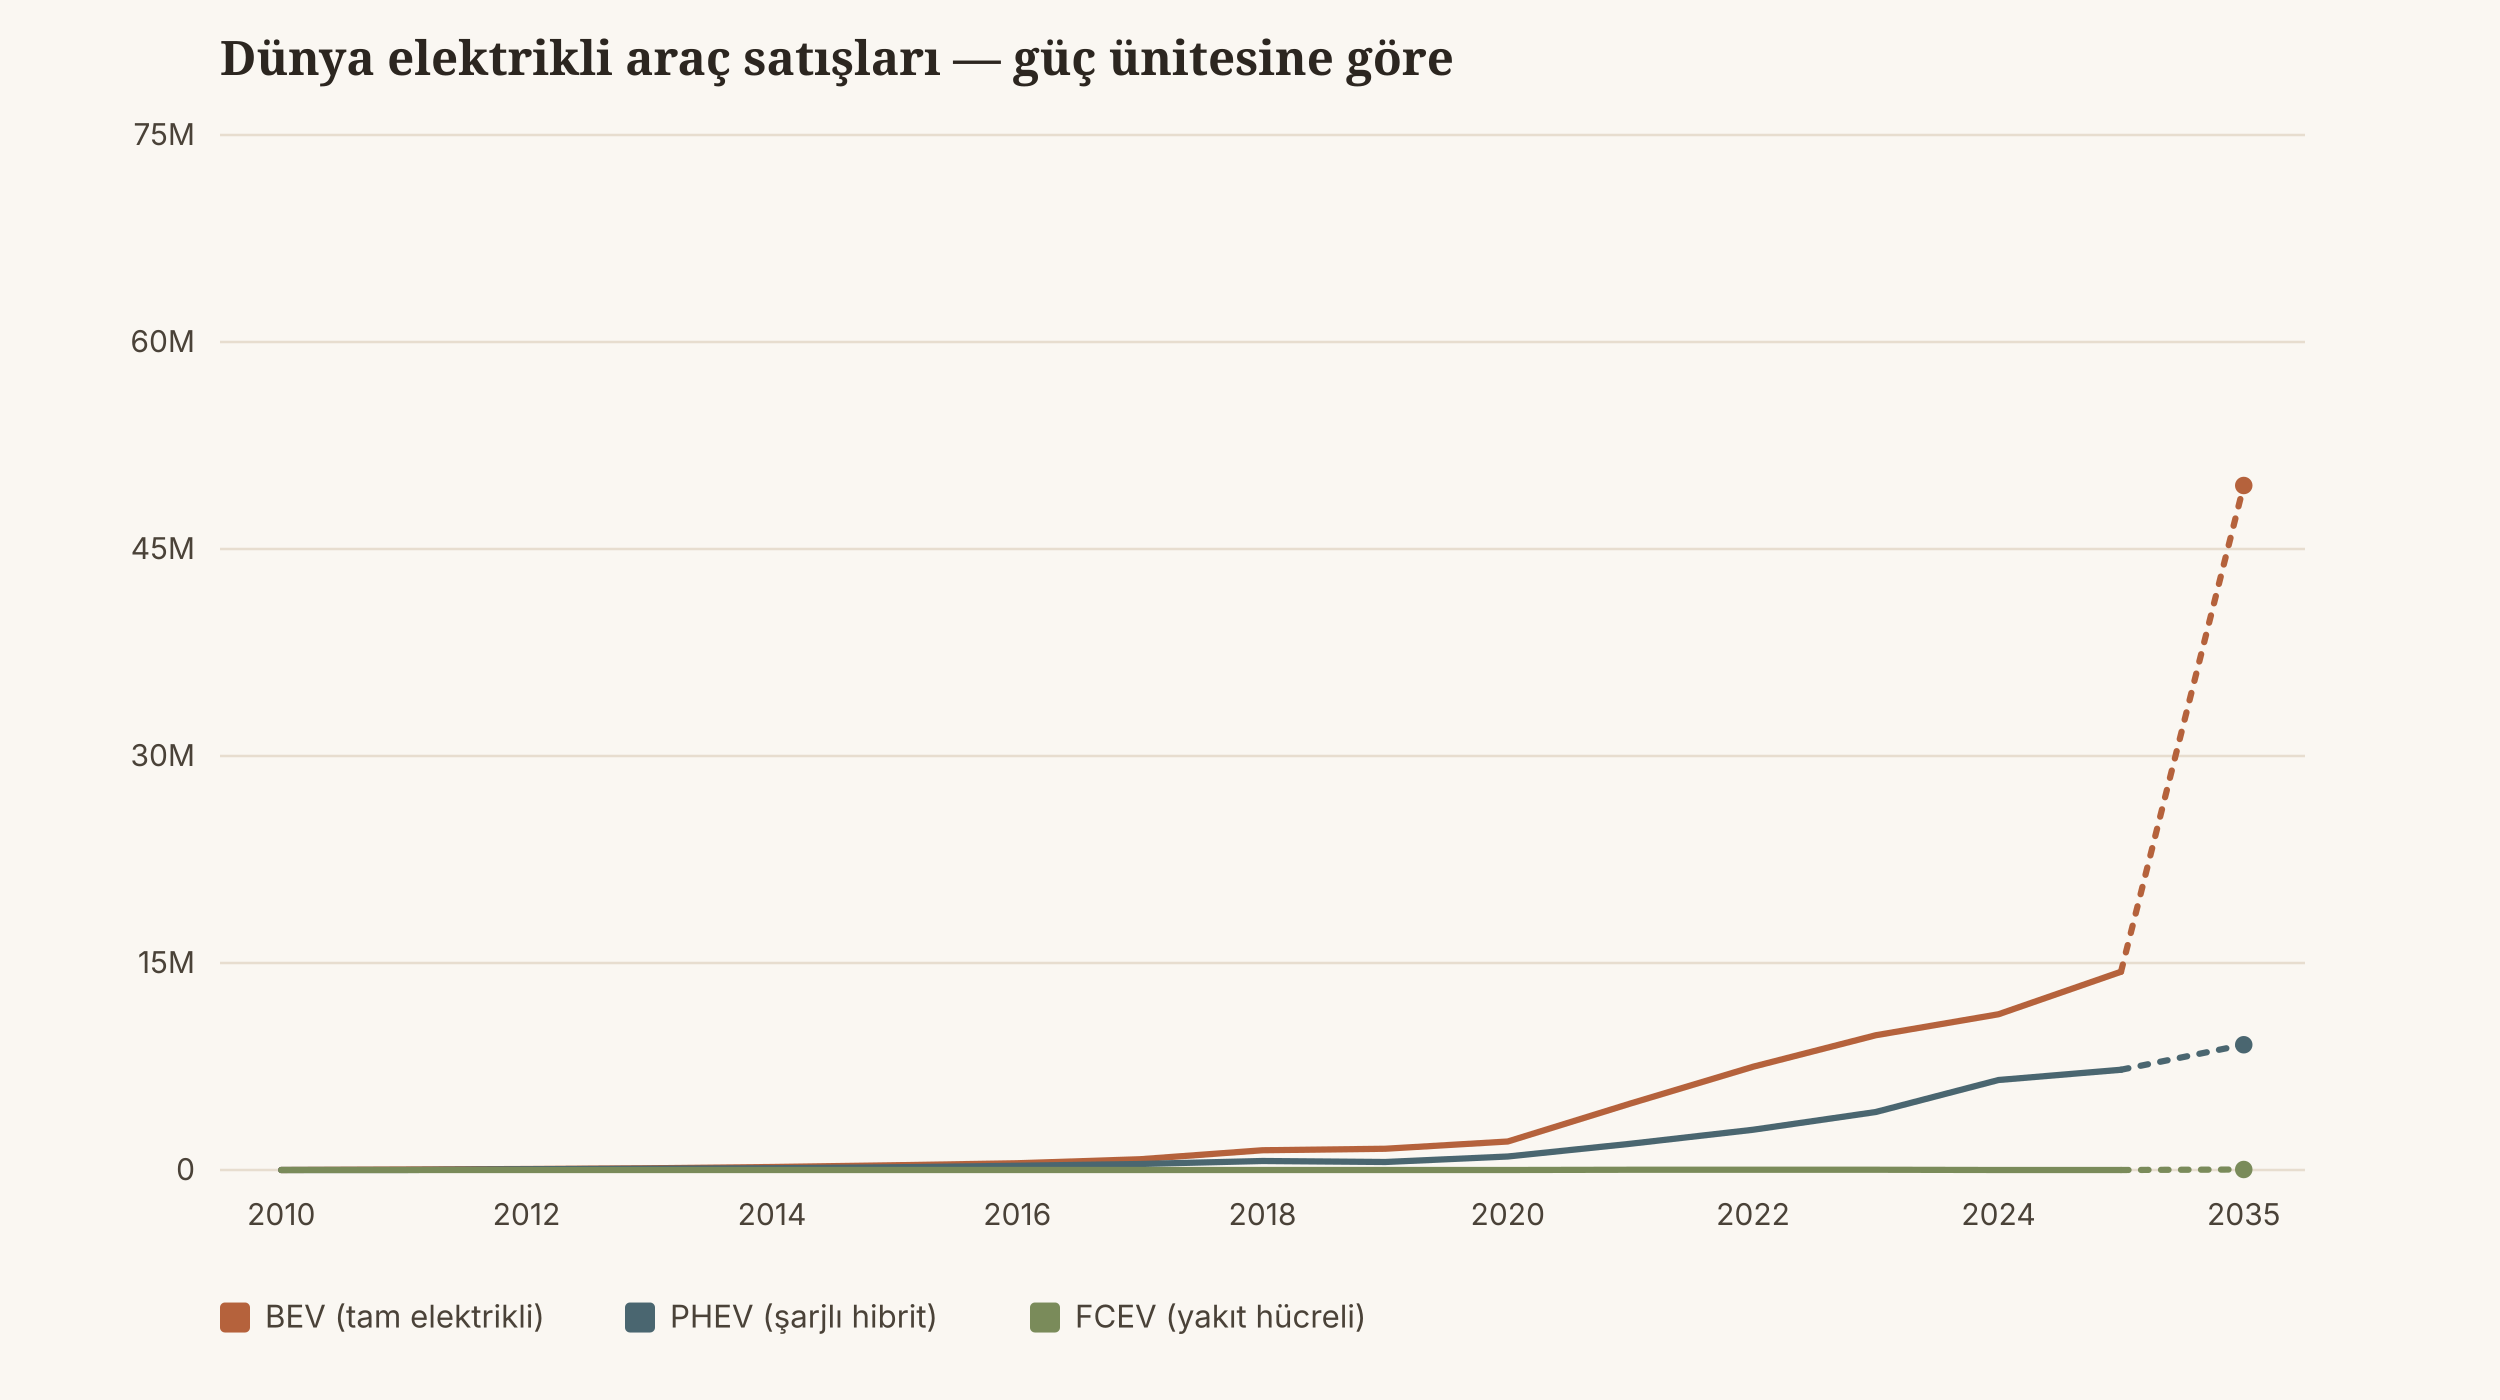
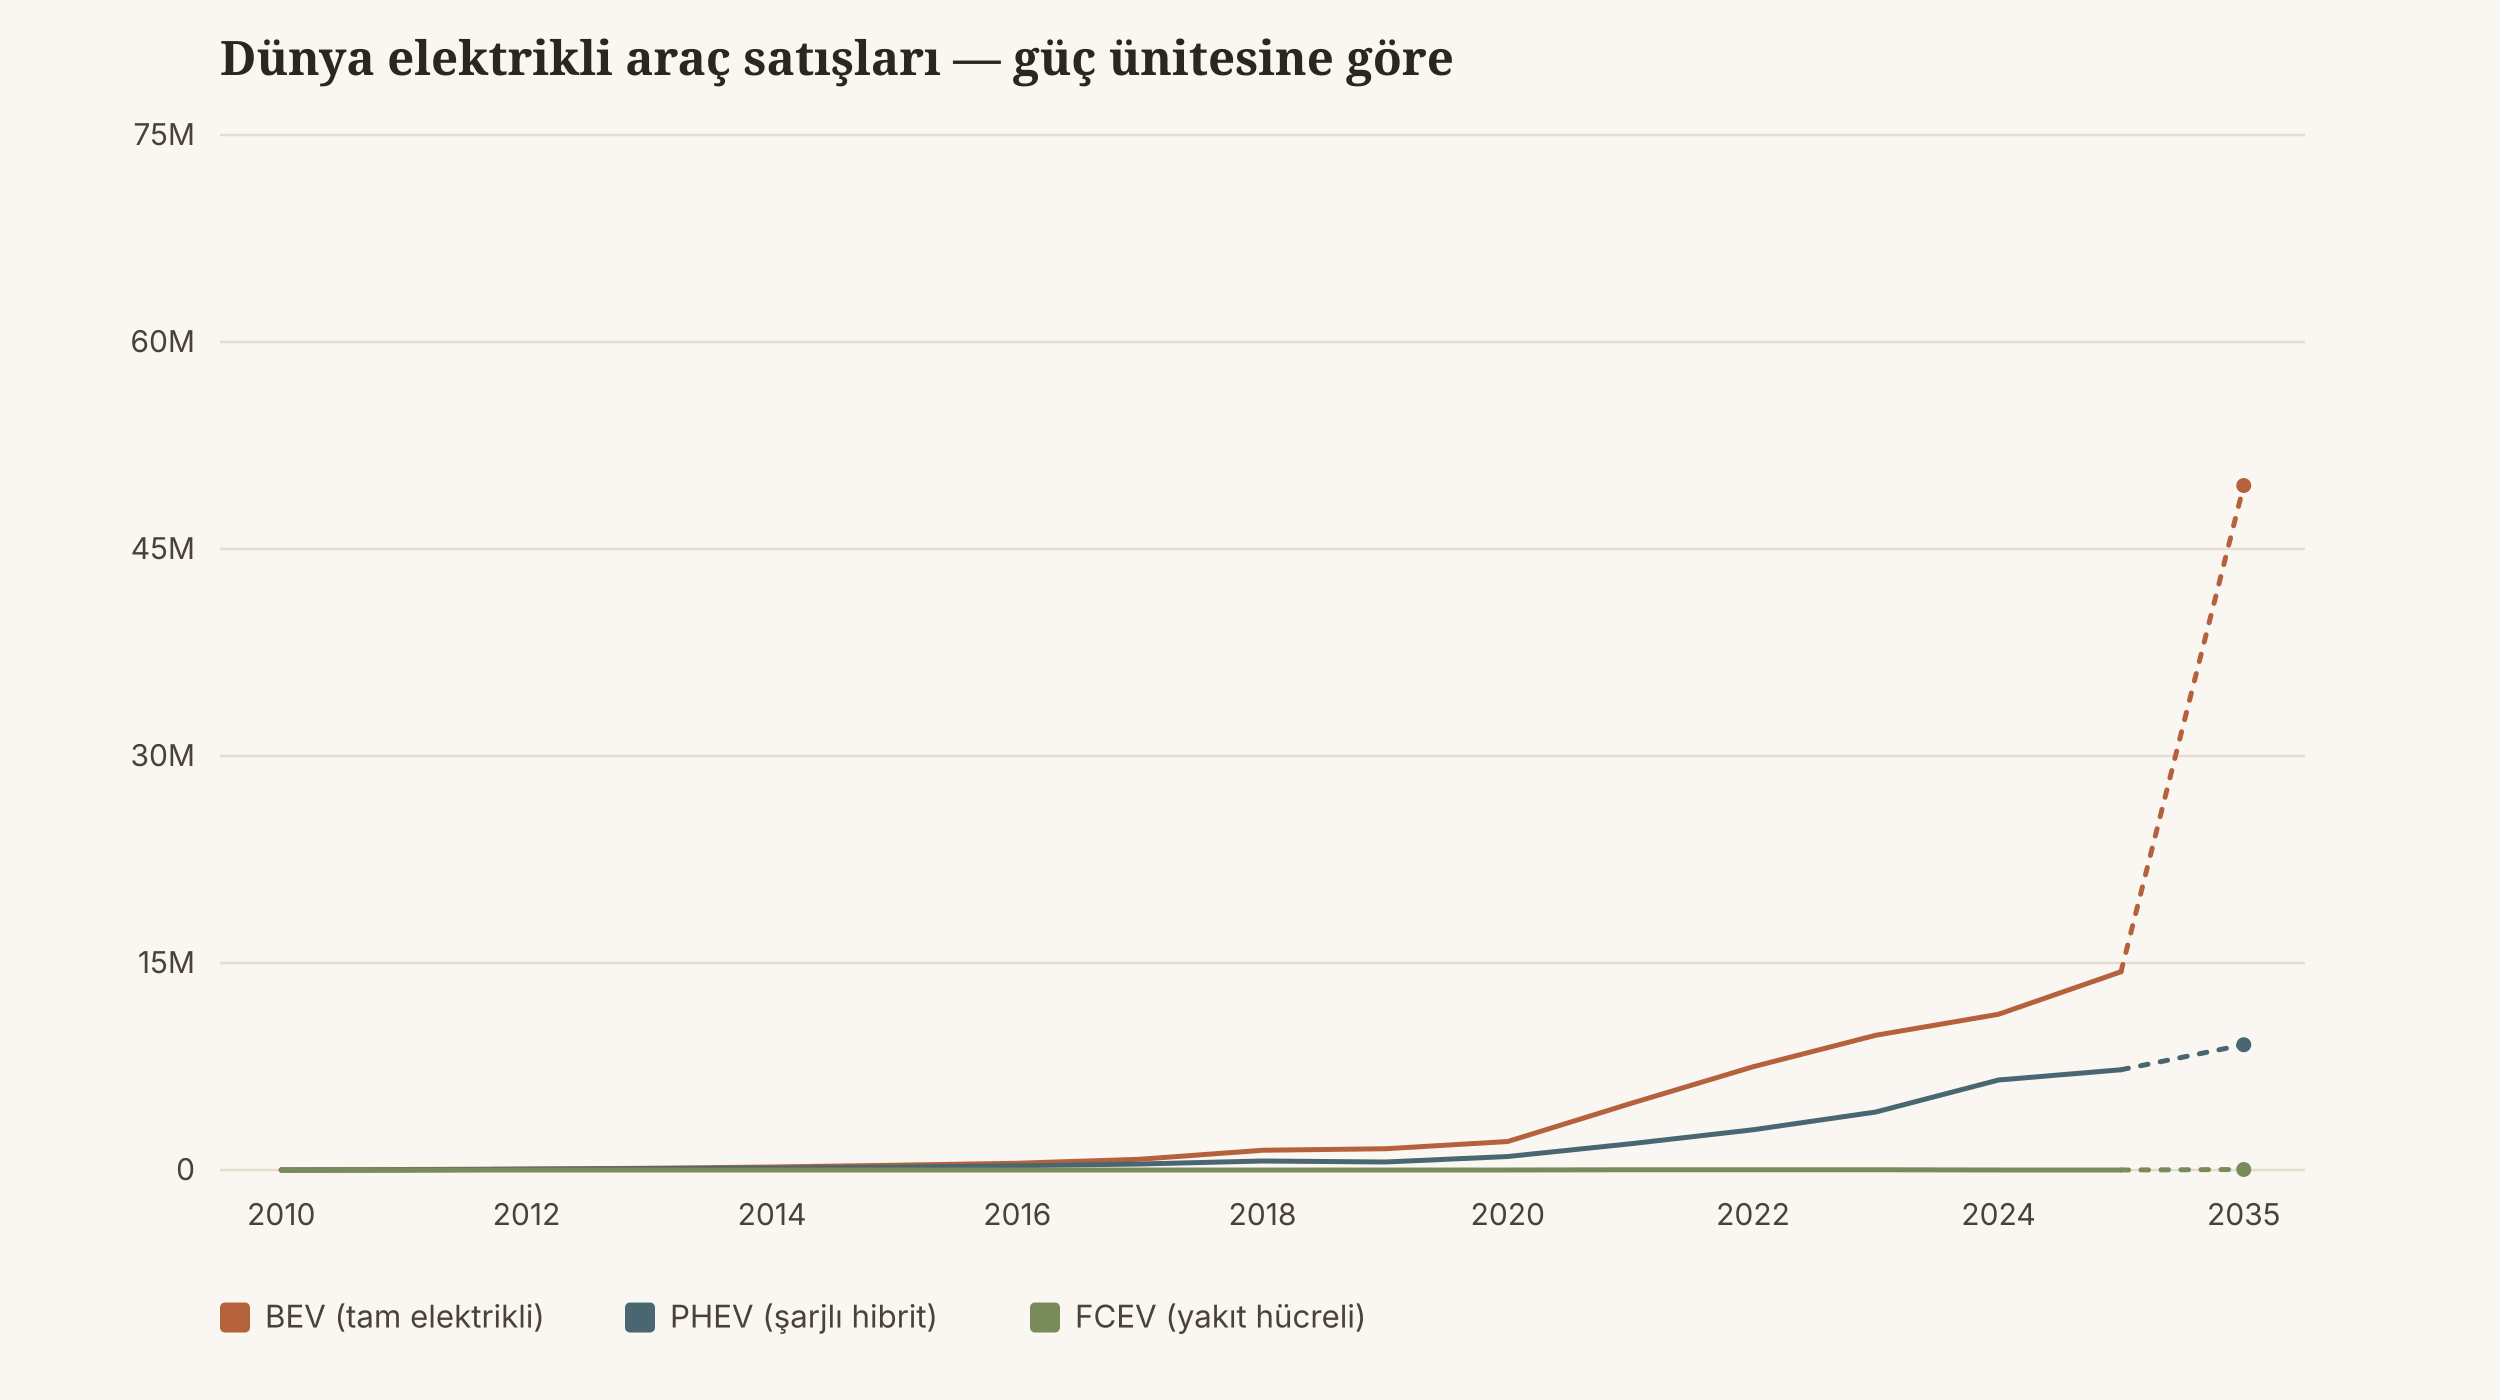
<svg xmlns="http://www.w3.org/2000/svg" viewBox="0 0 1000 560" width="1000" height="560" role="img" aria-label="Dünya elektrikli araç satışları — güç ünitesine göre">
  <rect width="1000" height="560" fill="#faf7f2" />
  <text x="88" y="30" font-family="Fraunces, Georgia, serif" font-size="19" font-weight="600" fill="#2c2620">Dünya elektrikli araç satışları — güç ünitesine göre</text>
  <line x1="88" y1="468.0" x2="922" y2="468.0" stroke="#e7ddcf" stroke-width="1" />
  <text x="78" y="472.0" text-anchor="end" font-family="Inter, sans-serif" font-size="12" fill="#4a4238">0</text>
  <line x1="88" y1="385.2" x2="922" y2="385.2" stroke="#e7ddcf" stroke-width="1" />
  <text x="78" y="389.2" text-anchor="end" font-family="Inter, sans-serif" font-size="12" fill="#4a4238">15M</text>
  <line x1="88" y1="302.4" x2="922" y2="302.4" stroke="#e7ddcf" stroke-width="1" />
  <text x="78" y="306.4" text-anchor="end" font-family="Inter, sans-serif" font-size="12" fill="#4a4238">30M</text>
  <line x1="88" y1="219.6" x2="922" y2="219.6" stroke="#e7ddcf" stroke-width="1" />
  <text x="78" y="223.6" text-anchor="end" font-family="Inter, sans-serif" font-size="12" fill="#4a4238">45M</text>
  <line x1="88" y1="136.8" x2="922" y2="136.8" stroke="#e7ddcf" stroke-width="1" />
  <text x="78" y="140.8" text-anchor="end" font-family="Inter, sans-serif" font-size="12" fill="#4a4238">60M</text>
  <line x1="88" y1="54.0" x2="922" y2="54.0" stroke="#e7ddcf" stroke-width="1" />
  <text x="78" y="58.0" text-anchor="end" font-family="Inter, sans-serif" font-size="12" fill="#4a4238">75M</text>
  <text x="112.5" y="490" text-anchor="middle" font-family="Inter, sans-serif" font-size="12" fill="#4a4238">2010</text>
  <text x="210.6" y="490" text-anchor="middle" font-family="Inter, sans-serif" font-size="12" fill="#4a4238">2012</text>
  <text x="308.8" y="490" text-anchor="middle" font-family="Inter, sans-serif" font-size="12" fill="#4a4238">2014</text>
  <text x="406.9" y="490" text-anchor="middle" font-family="Inter, sans-serif" font-size="12" fill="#4a4238">2016</text>
  <text x="505.0" y="490" text-anchor="middle" font-family="Inter, sans-serif" font-size="12" fill="#4a4238">2018</text>
  <text x="603.1" y="490" text-anchor="middle" font-family="Inter, sans-serif" font-size="12" fill="#4a4238">2020</text>
  <text x="701.2" y="490" text-anchor="middle" font-family="Inter, sans-serif" font-size="12" fill="#4a4238">2022</text>
  <text x="799.4" y="490" text-anchor="middle" font-family="Inter, sans-serif" font-size="12" fill="#4a4238">2024</text>
  <text x="897.5" y="490" text-anchor="middle" font-family="Inter, sans-serif" font-size="12" fill="#4a4238">2035</text>
-   <polyline points="112.5,468.0 161.6,467.8 210.6,467.6 259.7,467.3 308.8,466.8 357.8,466.1 406.9,465.3 455.9,463.7 505.0,460.1 554.1,459.5 603.1,456.6 652.2,441.4 701.2,426.7 750.3,414.1 799.4,405.7 848.4,388.7" fill="none" stroke="#b5623c" stroke-width="2.5" stroke-linejoin="round" stroke-linecap="round" />
-   <polyline points="848.4,388.7 897.5,194.2" fill="none" stroke="#b5623c" stroke-width="2.5" stroke-linejoin="round" stroke-linecap="round" stroke-dasharray="3,5" />
-   <circle cx="897.5" cy="194.2" r="3.5" fill="#b5623c" />
-   <polyline points="112.5,468.0 161.6,468.0 210.6,467.7 259.7,467.5 308.8,467.3 357.8,466.9 406.9,466.3 455.9,465.6 505.0,464.4 554.1,464.8 603.1,462.6 652.2,457.5 701.2,451.9 750.3,444.8 799.4,432.0 848.4,427.9" fill="none" stroke="#4a6670" stroke-width="2.5" stroke-linejoin="round" stroke-linecap="round" />
-   <polyline points="848.4,427.9 897.5,417.9" fill="none" stroke="#4a6670" stroke-width="2.5" stroke-linejoin="round" stroke-linecap="round" stroke-dasharray="3,5" />
-   <circle cx="897.5" cy="417.9" r="3.5" fill="#4a6670" />
-   <polyline points="112.5,468.0 210.6,468.0 259.7,468.0 308.8,468.0 357.8,468.0 406.9,468.0 455.9,468.0 505.0,468.0 554.1,468.0 603.1,468.0 652.2,467.9 701.2,467.9 750.3,467.9 799.4,468.0 848.4,468.0" fill="none" stroke="#7a8b5a" stroke-width="2.5" stroke-linejoin="round" stroke-linecap="round" />
-   <polyline points="848.4,468.0 897.5,467.8" fill="none" stroke="#7a8b5a" stroke-width="2.5" stroke-linejoin="round" stroke-linecap="round" stroke-dasharray="3,5" />
-   <circle cx="897.5" cy="467.8" r="3.5" fill="#7a8b5a" />
+   <polyline points="112.5,468.0 161.6,467.8 210.6,467.6 259.7,467.3 308.8,466.8 357.8,466.1 406.9,465.3 455.9,463.7 505.0,460.1 554.1,459.5 603.1,456.6 652.2,441.4 701.2,426.7 750.3,414.1 799.4,405.7 848.4,388.7" fill="none" stroke="#b5623c" stroke-width="2" stroke-linejoin="round" stroke-linecap="round" />
+   <polyline points="848.4,388.7 897.5,194.2" fill="none" stroke="#b5623c" stroke-width="2" stroke-linejoin="round" stroke-linecap="round" stroke-dasharray="3,5" />
+   <circle cx="897.5" cy="194.2" r="3" fill="#b5623c" />
+   <polyline points="112.5,468.0 161.6,468.0 210.6,467.7 259.7,467.5 308.8,467.3 357.8,466.9 406.9,466.3 455.9,465.6 505.0,464.4 554.1,464.8 603.1,462.6 652.2,457.5 701.2,451.9 750.3,444.8 799.4,432.0 848.4,427.9" fill="none" stroke="#4a6670" stroke-width="2" stroke-linejoin="round" stroke-linecap="round" />
+   <polyline points="848.4,427.9 897.5,417.9" fill="none" stroke="#4a6670" stroke-width="2" stroke-linejoin="round" stroke-linecap="round" stroke-dasharray="3,5" />
+   <circle cx="897.5" cy="417.9" r="3" fill="#4a6670" />
+   <polyline points="112.5,468.0 210.6,468.0 259.7,468.0 308.8,468.0 357.8,468.0 406.9,468.0 455.9,468.0 505.0,468.0 554.1,468.0 603.1,468.0 652.2,467.9 701.2,467.9 750.3,467.9 799.4,468.0 848.4,468.0" fill="none" stroke="#7a8b5a" stroke-width="2" stroke-linejoin="round" stroke-linecap="round" />
+   <polyline points="848.4,468.0 897.5,467.8" fill="none" stroke="#7a8b5a" stroke-width="2" stroke-linejoin="round" stroke-linecap="round" stroke-dasharray="3,5" />
+   <circle cx="897.5" cy="467.8" r="3" fill="#7a8b5a" />
  <rect x="88" y="521" width="12" height="12" rx="2" fill="#b5623c" />
  <text x="106" y="531" font-family="Inter, sans-serif" font-size="12.5" fill="#4a4238">BEV (tam elektrikli)</text>
  <rect x="250" y="521" width="12" height="12" rx="2" fill="#4a6670" />
  <text x="268" y="531" font-family="Inter, sans-serif" font-size="12.5" fill="#4a4238">PHEV (şarjlı hibrit)</text>
  <rect x="412" y="521" width="12" height="12" rx="2" fill="#7a8b5a" />
  <text x="430" y="531" font-family="Inter, sans-serif" font-size="12.5" fill="#4a4238">FCEV (yakıt hücreli)</text>
</svg>
